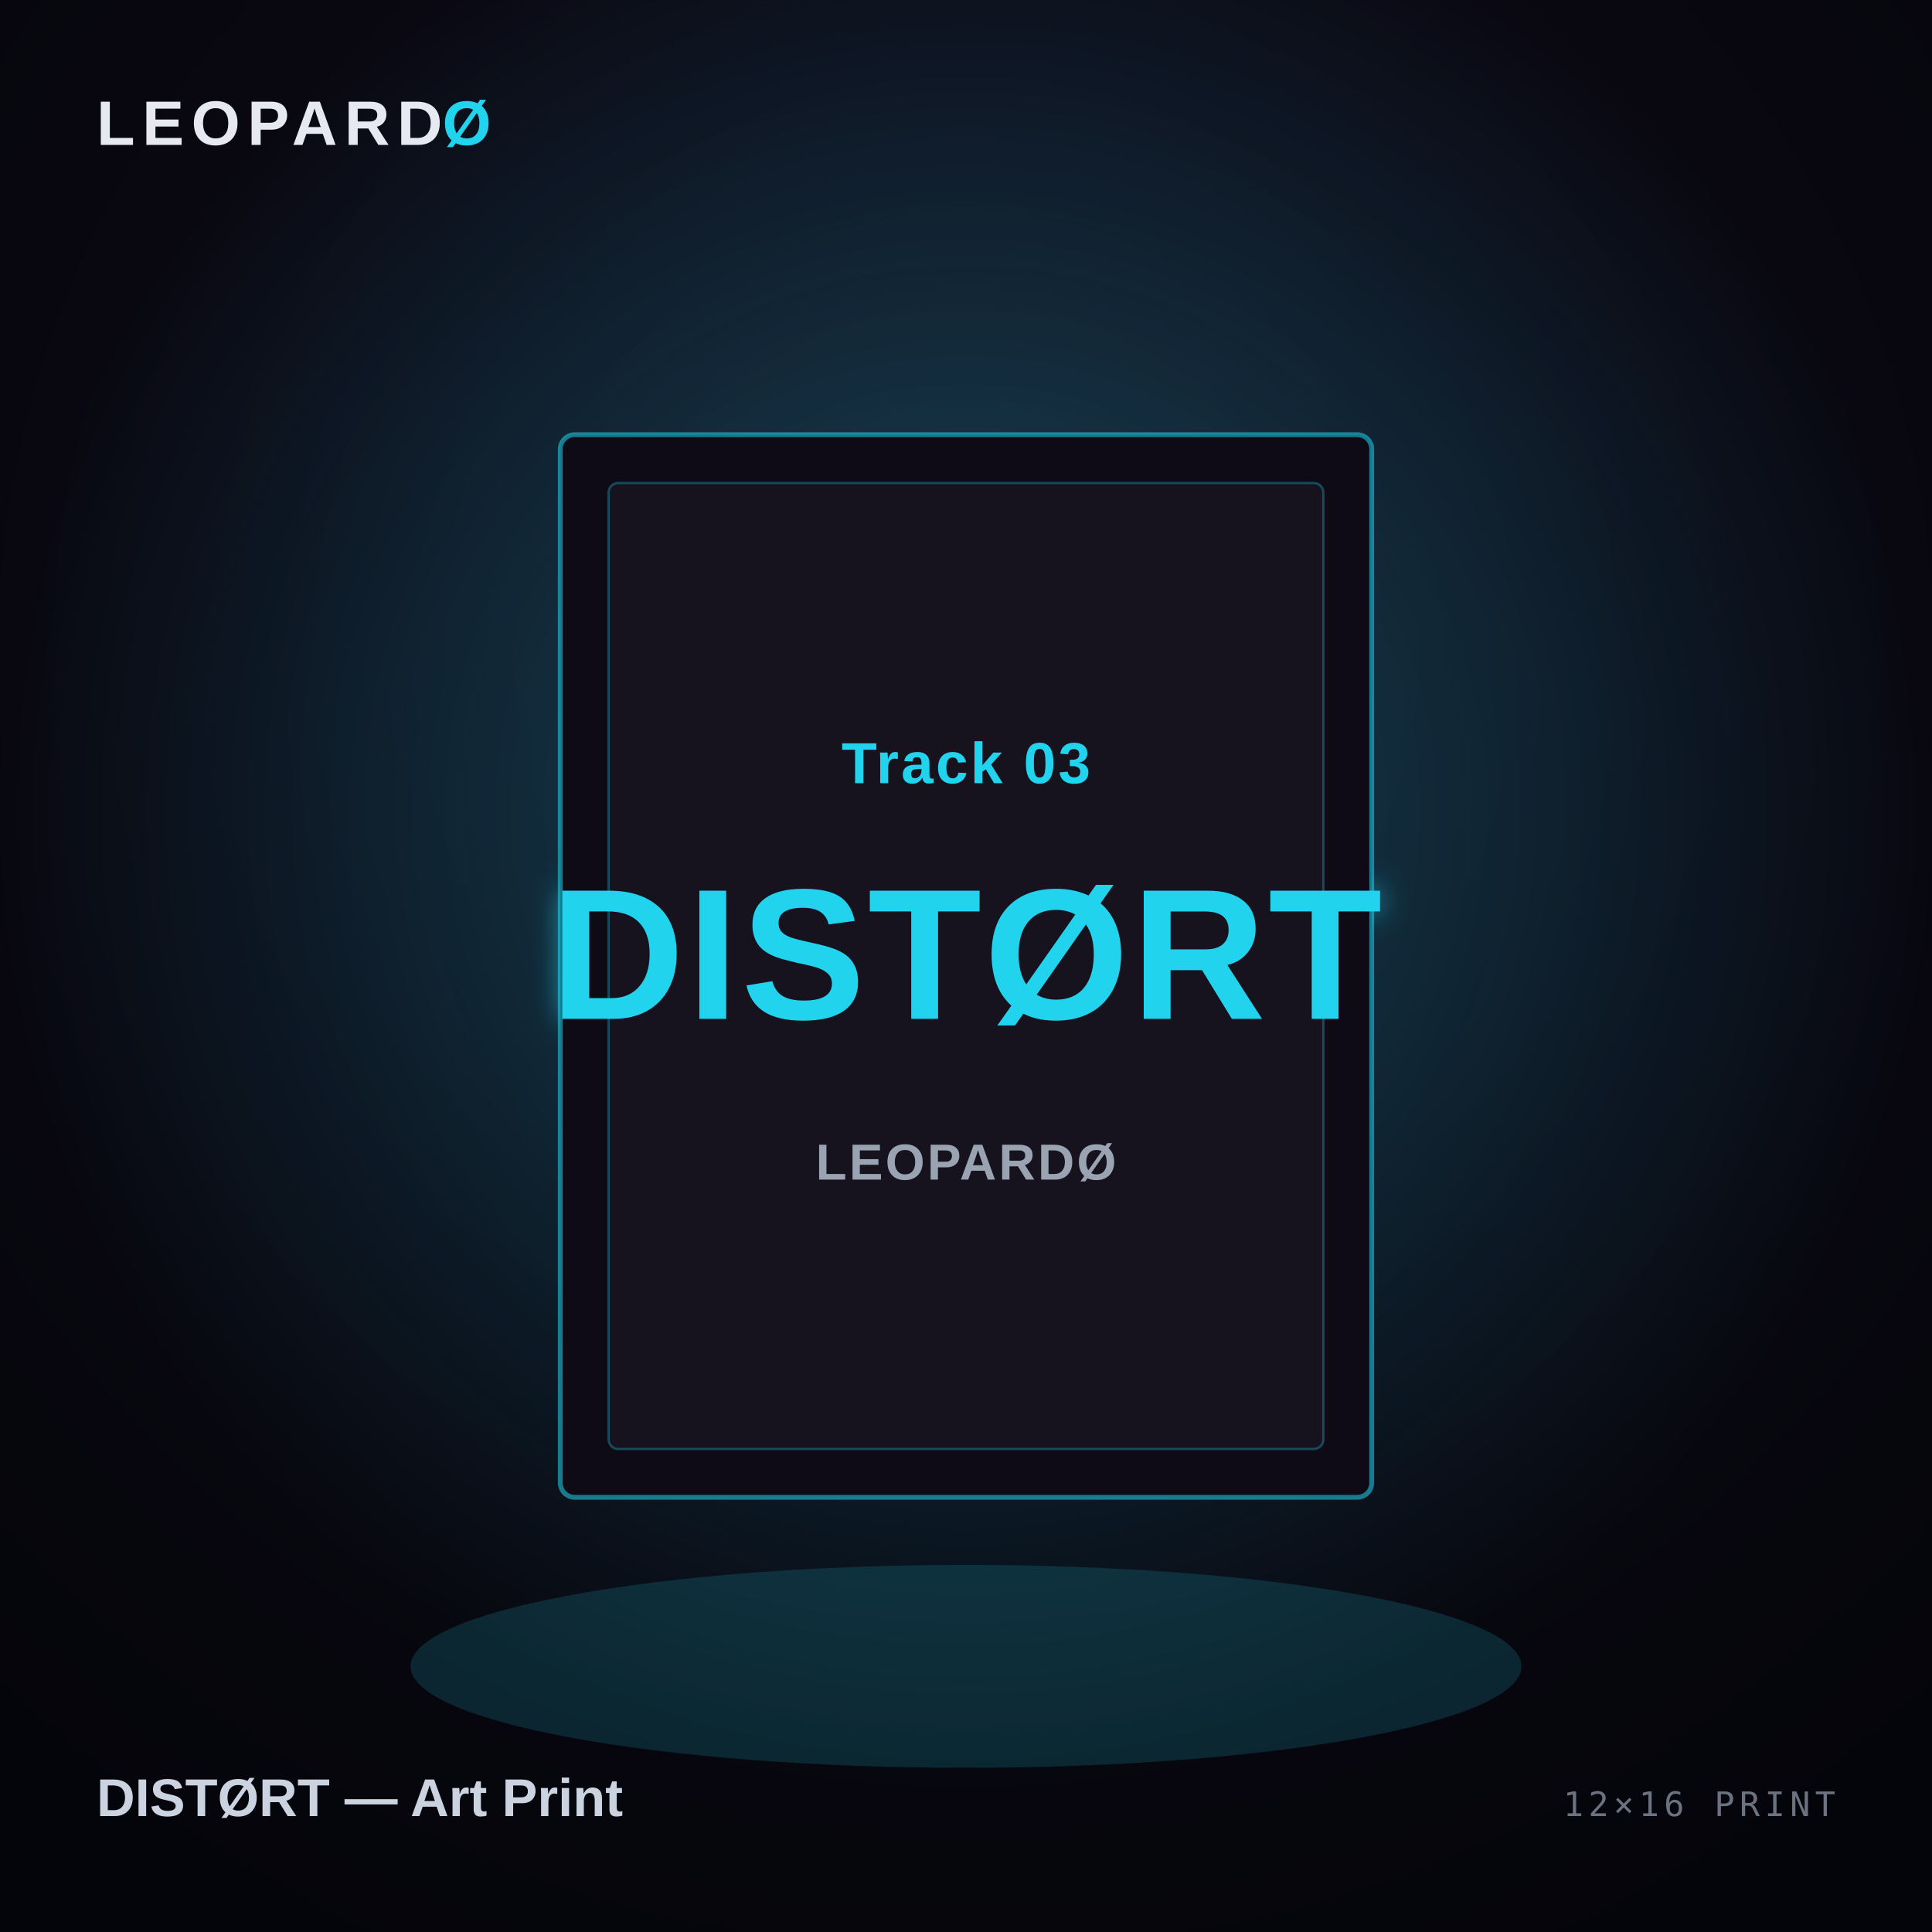
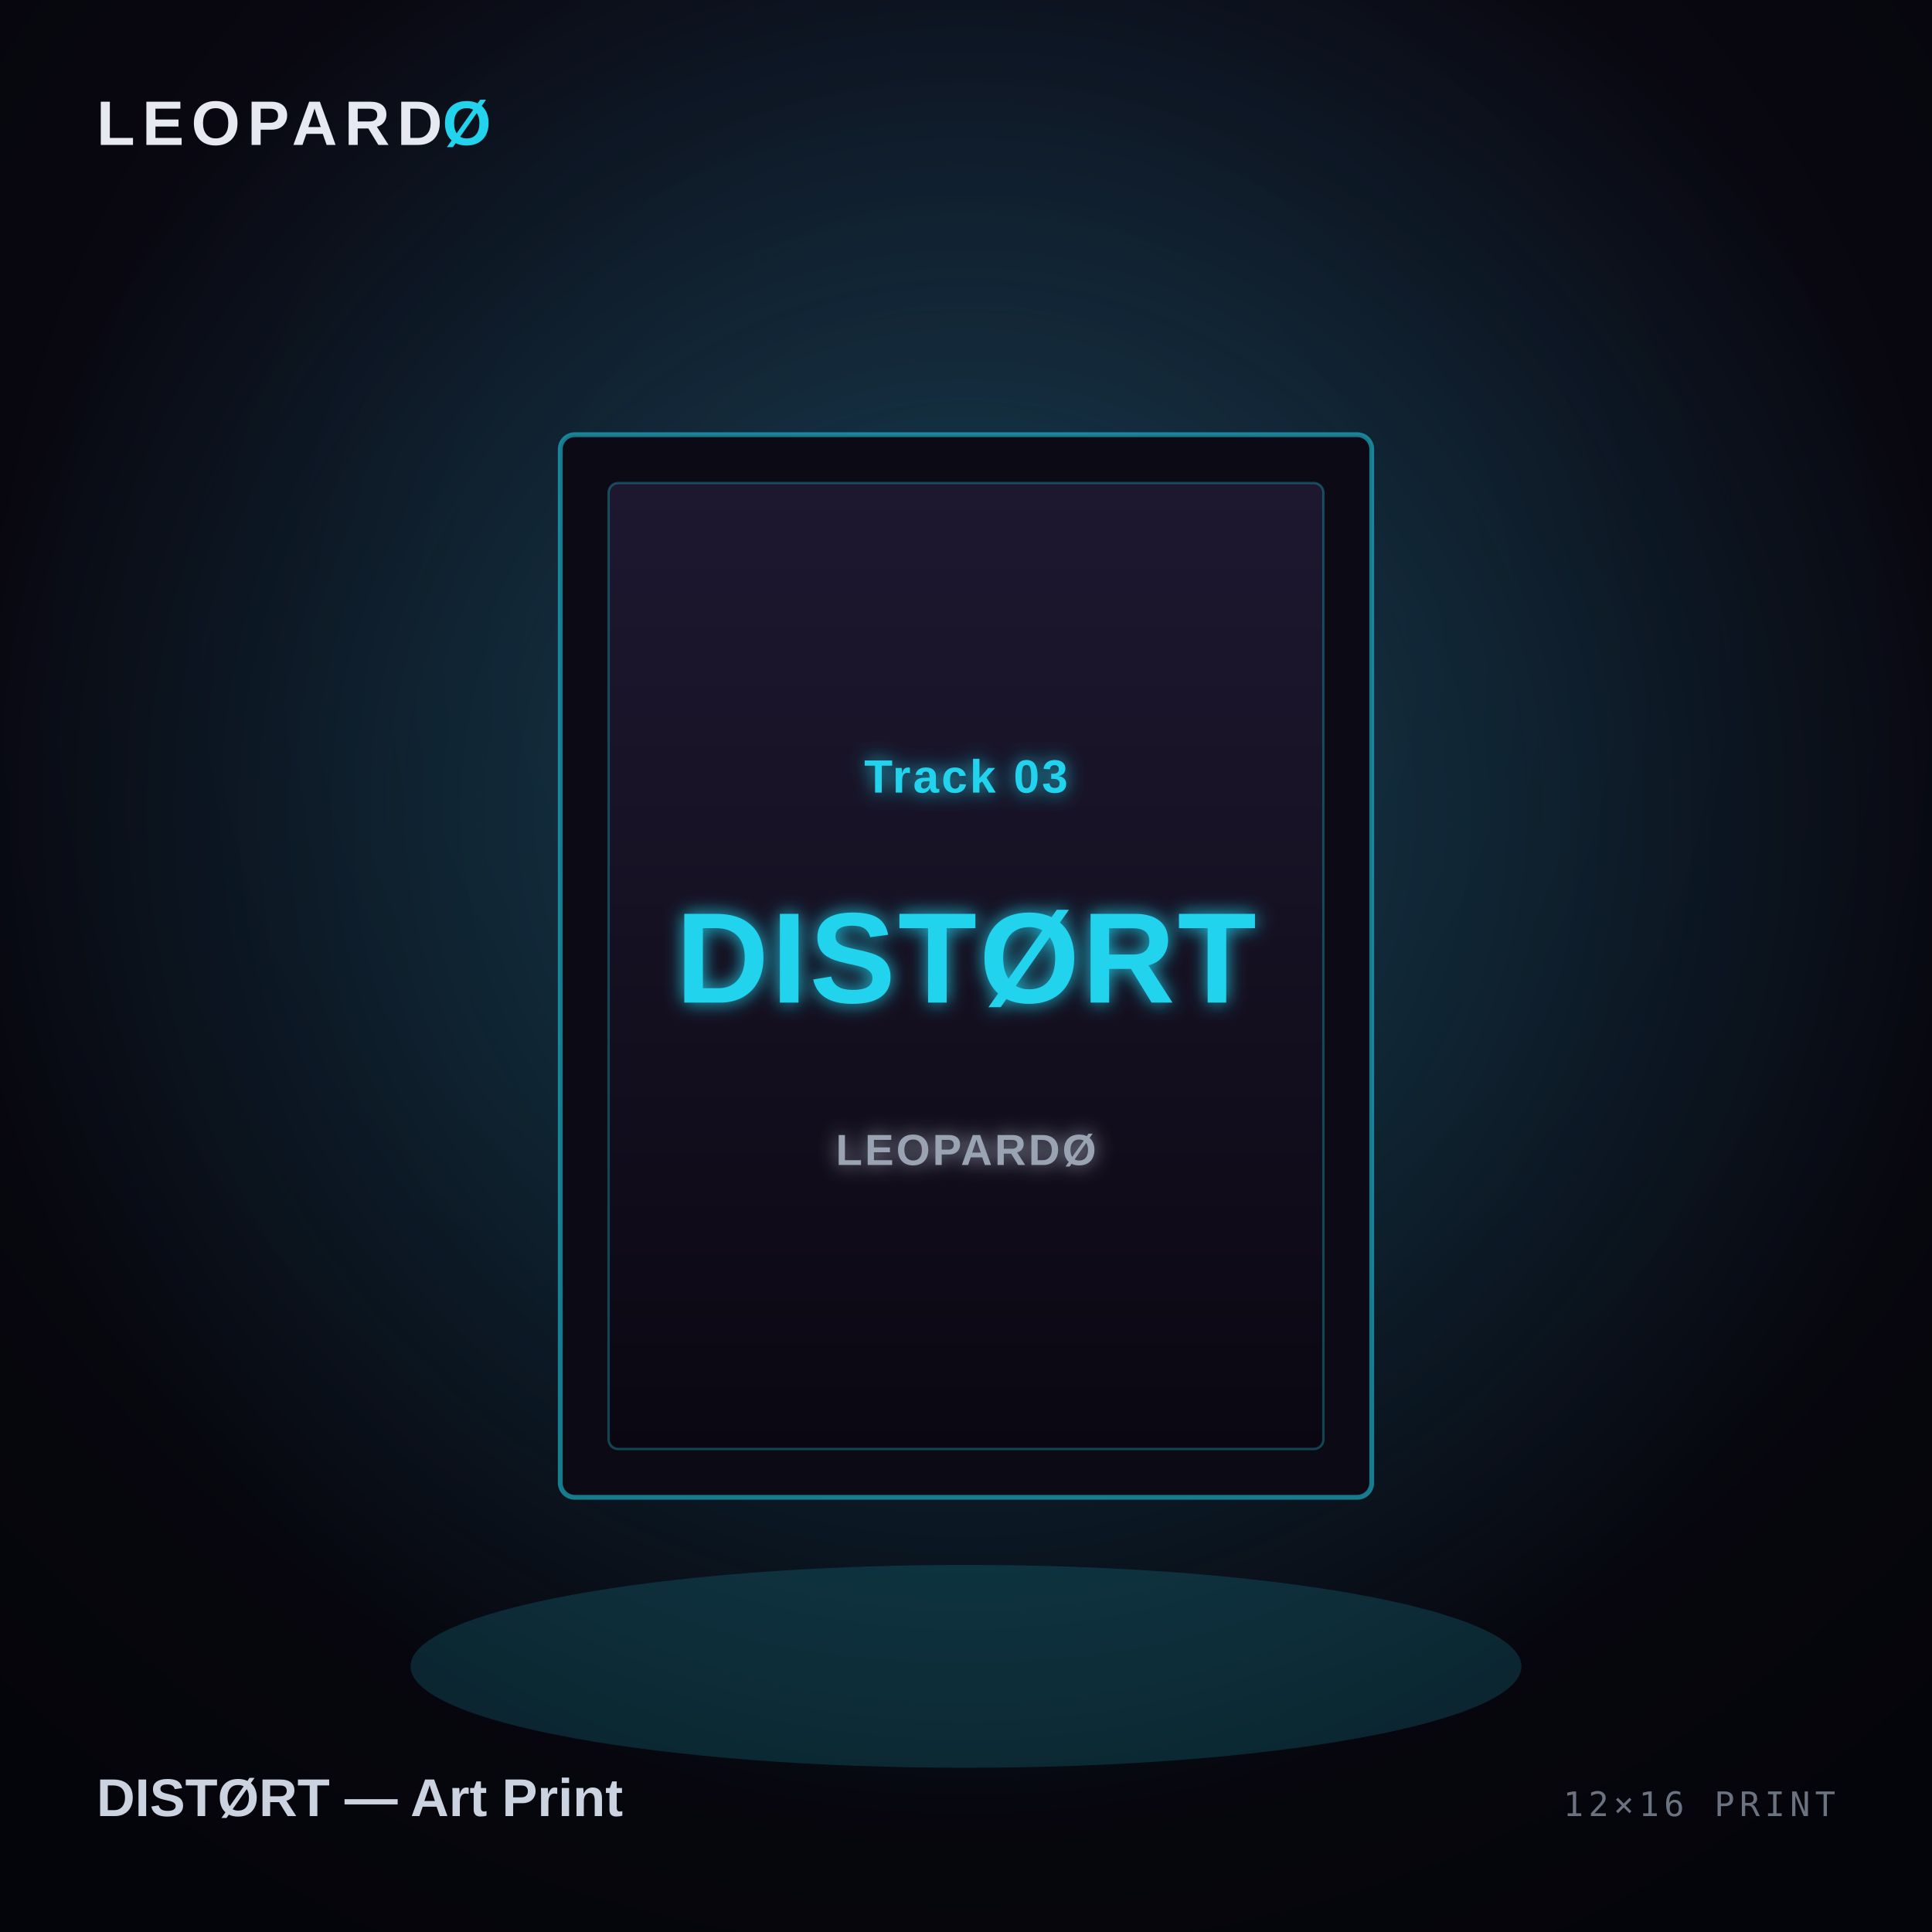
<svg xmlns="http://www.w3.org/2000/svg" viewBox="0 0 800 800" width="800" height="800">
  <defs>
    <radialGradient id="bg" cx="50%" cy="34%" r="75%">
      <stop offset="0%" stop-color="#141022" />
      <stop offset="55%" stop-color="#0a0812" />
      <stop offset="100%" stop-color="#04050a" />
    </radialGradient>
-     <radialGradient id="halo" cx="50%" cy="42%" r="50%">
-       <stop offset="0%" stop-color="#22d3ee" stop-opacity="0.28" />
+     <radialGradient id="halo" cx="50%" cy="42%" r="52%">
+       <stop offset="0%" stop-color="#22d3ee" stop-opacity="0.26" />
      <stop offset="100%" stop-color="#22d3ee" stop-opacity="0" />
    </radialGradient>
-     <filter id="glow" x="-30%" y="-30%" width="160%" height="160%">
-       <feGaussianBlur stdDeviation="6" />
+     <linearGradient id="fab" x1="0" y1="0" x2="0" y2="1">
+       <stop offset="0%" stop-color="#1d1830" />
+       <stop offset="55%" stop-color="#140f1f" />
+       <stop offset="100%" stop-color="#0a0712" />
+     </linearGradient>
+     <filter id="glow" x="-40%" y="-40%" width="180%" height="180%">
+       <feGaussianBlur stdDeviation="4" />
    </filter>
+     <clipPath id="cp">
+       <rect x="260" y="210" width="280" height="380" rx="10" />
+     </clipPath>
  </defs>
  <rect width="800" height="800" fill="url(#bg)" />
  <rect width="800" height="800" fill="url(#halo)" />
  <ellipse cx="400" cy="690" rx="230" ry="42" fill="#22d3ee" opacity="0.16" />
-   <g filter="url(#glow)" opacity="0.7">
-     <text x="400" y="317.5" text-anchor="middle" dominant-baseline="middle" font-family="Arial Black, Arial, sans-serif" font-weight="900" font-size="24" fill="#22d3ee" letter-spacing="1">Track 03</text>
-     <text x="400" y="400" text-anchor="middle" dominant-baseline="middle" font-family="Arial Black, Arial, sans-serif" font-weight="900" font-size="77.143" fill="#22d3ee" letter-spacing="1">DISTØRT</text>
-     <text x="400" y="482.5" text-anchor="middle" dominant-baseline="middle" font-family="Arial Black, Arial, sans-serif" font-weight="900" font-size="21" fill="#9aa3b2" letter-spacing="1">LEOPARDØ</text>
+   <g>
+     <rect x="232" y="180" width="336" height="440" rx="6" fill="#0c0a14" stroke="#22d3ee" stroke-opacity="0.55" stroke-width="2" />
+     <rect x="252" y="200" width="296" height="400" rx="4" fill="url(#fab)" stroke="#22d3ee" stroke-opacity="0.3" />
  </g>
-   <g>
-     <rect x="232" y="180" width="336" height="440" rx="6" fill="#0e0b16" stroke="#22d3ee" stroke-opacity="0.55" stroke-width="2" />
-     <rect x="252" y="200" width="296" height="400" rx="4" fill="#16131f" stroke="#22d3ee" stroke-opacity="0.3" />
-   </g>
-   <g>
-     <text x="400" y="317.5" text-anchor="middle" dominant-baseline="middle" font-family="Arial Black, Arial, sans-serif" font-weight="900" font-size="24" fill="#22d3ee" letter-spacing="1">Track 03</text>
-     <text x="400" y="400" text-anchor="middle" dominant-baseline="middle" font-family="Arial Black, Arial, sans-serif" font-weight="900" font-size="77.143" fill="#22d3ee" letter-spacing="1">DISTØRT</text>
-     <text x="400" y="482.5" text-anchor="middle" dominant-baseline="middle" font-family="Arial Black, Arial, sans-serif" font-weight="900" font-size="21" fill="#9aa3b2" letter-spacing="1">LEOPARDØ</text>
+   <g clip-path="url(#cp)">
+     <g filter="url(#glow)" opacity="0.9">
+       <text x="400" y="322.72" text-anchor="middle" dominant-baseline="middle" font-family="Arial Black, Arial, sans-serif" font-weight="900" font-size="19.32" fill="#22d3ee" letter-spacing="1">Track 03</text>
+       <text x="400" y="400" text-anchor="middle" dominant-baseline="middle" font-family="Arial Black, Arial, sans-serif" font-weight="900" font-size="53.419" fill="#22d3ee" letter-spacing="1">DISTØRT</text>
+       <text x="400" y="477.28" text-anchor="middle" dominant-baseline="middle" font-family="Arial Black, Arial, sans-serif" font-weight="900" font-size="18.032" fill="#9aa3b2" letter-spacing="1">LEOPARDØ</text>
+     </g>
+     <g>
+       <text x="400" y="322.72" text-anchor="middle" dominant-baseline="middle" font-family="Arial Black, Arial, sans-serif" font-weight="900" font-size="19.32" fill="#22d3ee" letter-spacing="1">Track 03</text>
+       <text x="400" y="400" text-anchor="middle" dominant-baseline="middle" font-family="Arial Black, Arial, sans-serif" font-weight="900" font-size="53.419" fill="#22d3ee" letter-spacing="1">DISTØRT</text>
+       <text x="400" y="477.28" text-anchor="middle" dominant-baseline="middle" font-family="Arial Black, Arial, sans-serif" font-weight="900" font-size="18.032" fill="#9aa3b2" letter-spacing="1">LEOPARDØ</text>
+     </g>
  </g>
  <text x="40" y="60" font-family="Arial, sans-serif" font-weight="900" font-size="26" letter-spacing="3" fill="#e6e9f2">LEOPARD<tspan fill="#22d3ee">Ø</tspan>
  </text>
  <text x="40" y="752" font-family="Arial, sans-serif" font-weight="800" font-size="22" fill="#cbd2e0">DISTØRT — Art Print</text>
  <text x="760" y="752" text-anchor="end" font-family="monospace" font-size="14" letter-spacing="2" fill="#6b7280">12×16 PRINT</text>
</svg>
